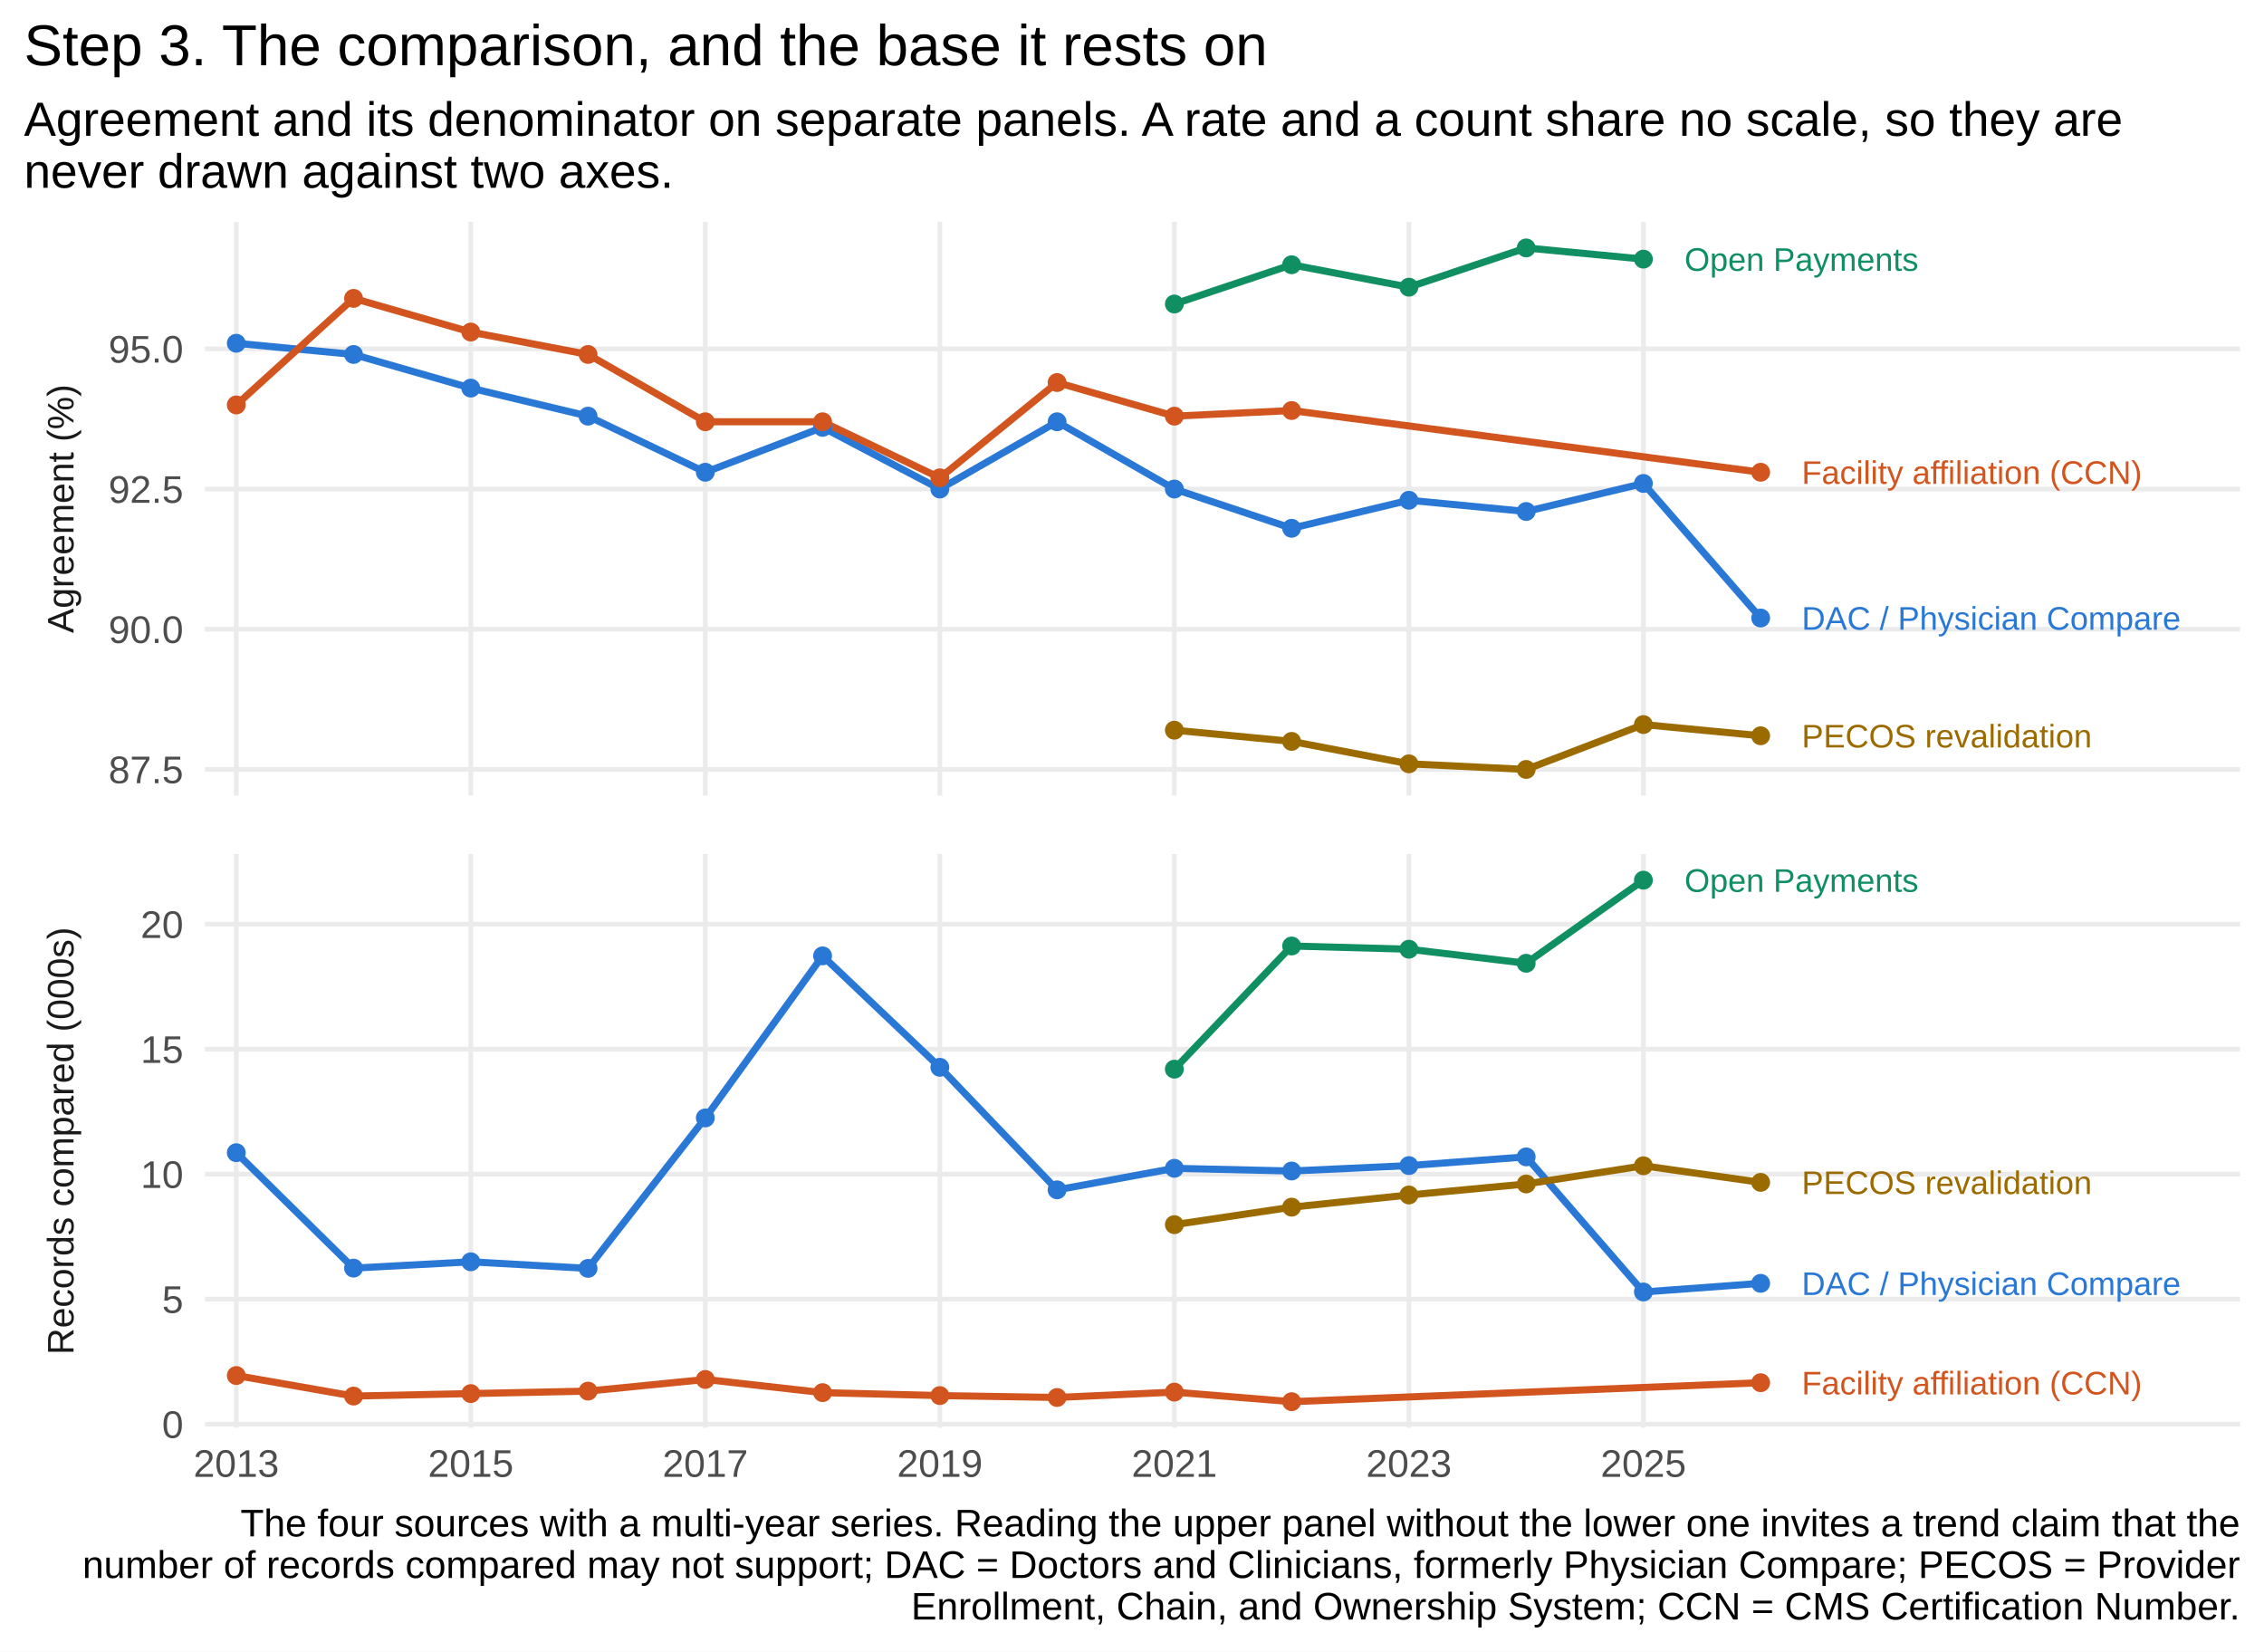
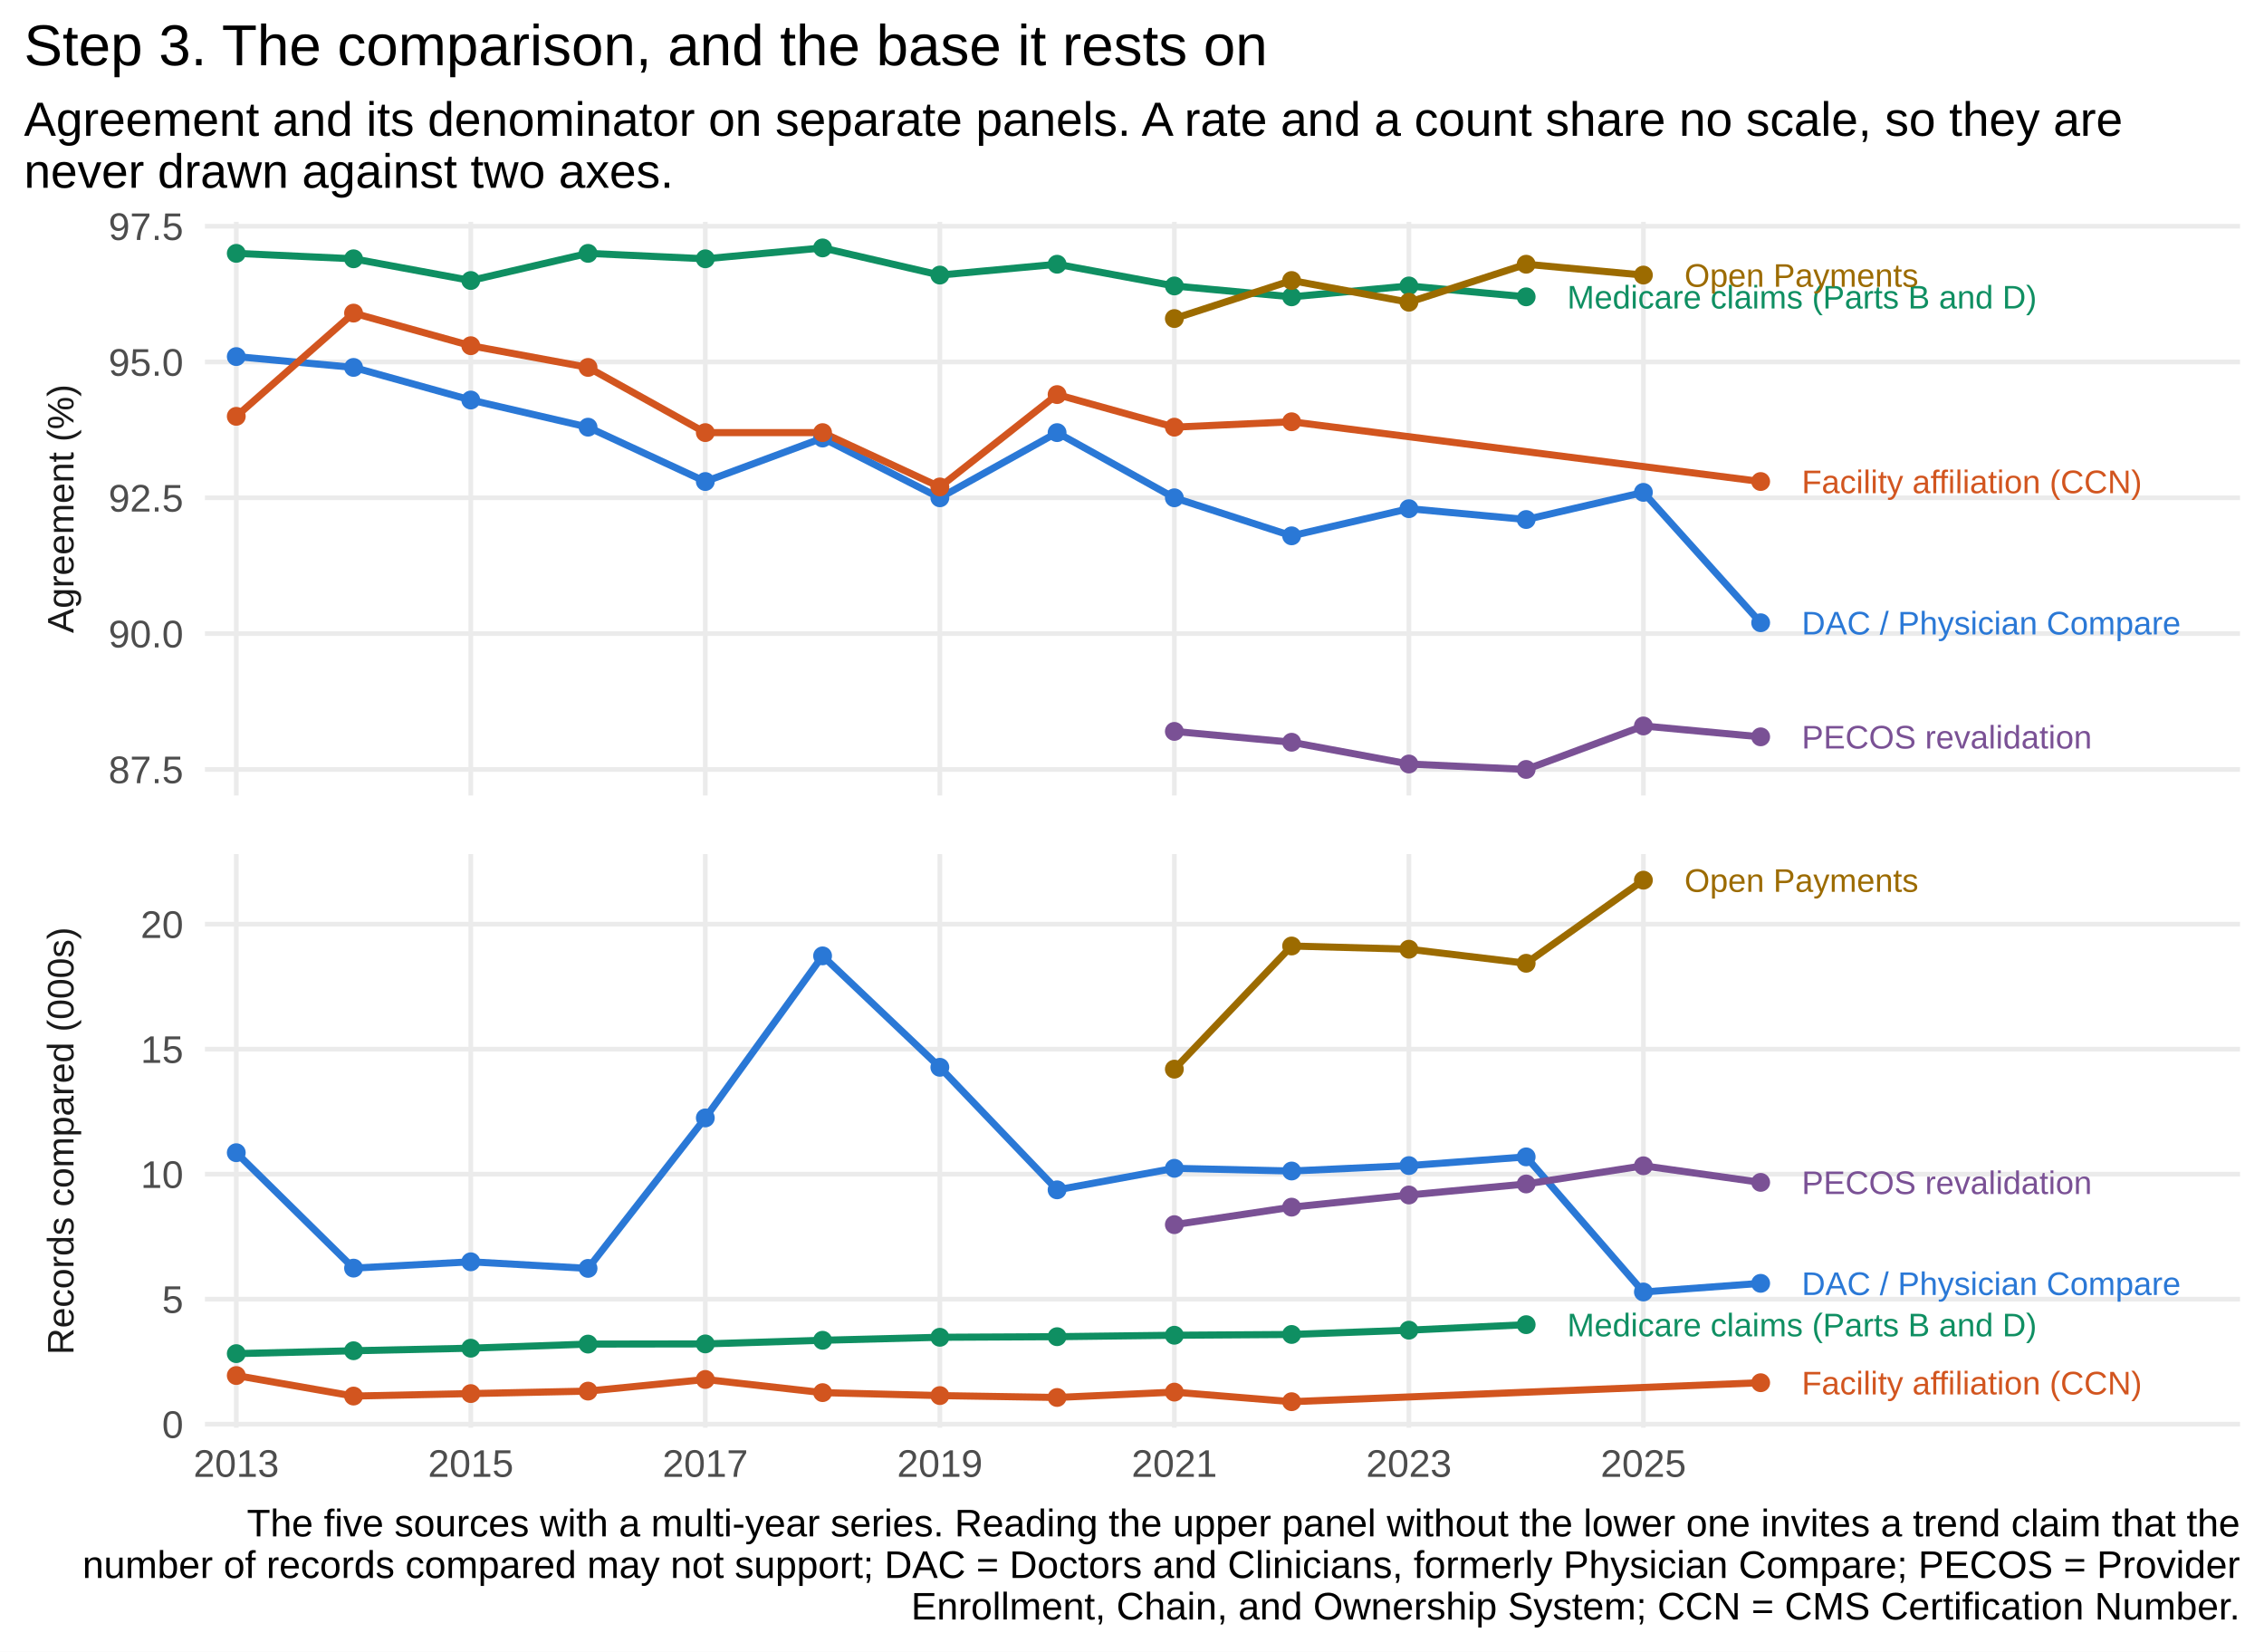
<svg xmlns="http://www.w3.org/2000/svg" width="612.00pt" height="446.40pt" viewBox="0 0 612.00 446.40">
  <g class="svglite">
    <defs>
      <style type="text/css">
    .svglite line, .svglite polyline, .svglite polygon, .svglite path, .svglite rect, .svglite circle {
      fill: none;
      stroke: #000000;
      stroke-linecap: round;
      stroke-linejoin: round;
      stroke-miterlimit: 10.00;
    }
    .svglite text {
      white-space: pre;
    }
    .svglite g.glyphgroup path {
      fill: inherit;
      stroke: none;
    }
  </style>
    </defs>
    <rect width="100%" height="100%" style="stroke: none; fill: #FFFFFF;" />
    <defs>
      <clipPath id="cpMC4wMHw2MTIuMDB8MC4wMHw0NDYuNDA=">
        <rect x="0.00" y="0.00" width="612.00" height="446.40" />
      </clipPath>
    </defs>
    <g clip-path="url(#cpMC4wMHw2MTIuMDB8MC4wMHw0NDYuNDA=)">
      <rect x="-0" y="0.00" width="612.00" height="446.40" style="stroke-width: 1.26; stroke: none; fill: #FFFFFF;" />
    </g>
    <defs>
      <clipPath id="cpNTUuNDB8NjA1LjUyfDU5Ljk2fDIxNS4wMQ==">
        <rect x="55.40" y="59.96" width="550.12" height="155.05" />
      </clipPath>
    </defs>
    <g clip-path="url(#cpNTUuNDB8NjA1LjUyfDU5Ljk2fDIxNS4wMQ==)">
      <polyline points="55.40,207.97 605.52,207.97 " style="stroke-width: 1.26; stroke: #EBEBEB; stroke-linecap: butt;" />
-       <polyline points="55.40,170.07 605.52,170.07 " style="stroke-width: 1.26; stroke: #EBEBEB; stroke-linecap: butt;" />
-       <polyline points="55.40,132.18 605.52,132.18 " style="stroke-width: 1.26; stroke: #EBEBEB; stroke-linecap: butt;" />
-       <polyline points="55.40,94.29 605.52,94.29 " style="stroke-width: 1.26; stroke: #EBEBEB; stroke-linecap: butt;" />
+       <polyline points="55.40,171.26 605.52,171.26 " style="stroke-width: 1.26; stroke: #EBEBEB; stroke-linecap: butt;" />
+       <polyline points="55.40,134.55 605.52,134.55 " style="stroke-width: 1.26; stroke: #EBEBEB; stroke-linecap: butt;" />
+       <polyline points="55.40,97.84 605.52,97.84 " style="stroke-width: 1.26; stroke: #EBEBEB; stroke-linecap: butt;" />
+       <polyline points="55.40,61.14 605.52,61.14 " style="stroke-width: 1.26; stroke: #EBEBEB; stroke-linecap: butt;" />
      <polyline points="63.87,215.01 63.87,59.96 " style="stroke-width: 1.26; stroke: #EBEBEB; stroke-linecap: butt;" />
      <polyline points="127.26,215.01 127.26,59.96 " style="stroke-width: 1.26; stroke: #EBEBEB; stroke-linecap: butt;" />
      <polyline points="190.66,215.01 190.66,59.96 " style="stroke-width: 1.26; stroke: #EBEBEB; stroke-linecap: butt;" />
      <polyline points="254.06,215.01 254.06,59.96 " style="stroke-width: 1.26; stroke: #EBEBEB; stroke-linecap: butt;" />
      <polyline points="317.45,215.01 317.45,59.96 " style="stroke-width: 1.26; stroke: #EBEBEB; stroke-linecap: butt;" />
      <polyline points="380.85,215.01 380.85,59.96 " style="stroke-width: 1.26; stroke: #EBEBEB; stroke-linecap: butt;" />
      <polyline points="444.24,215.01 444.24,59.96 " style="stroke-width: 1.26; stroke: #EBEBEB; stroke-linecap: butt;" />
-       <polyline points="63.87,92.78 95.57,95.81 127.26,104.90 158.96,112.48 190.66,127.64 222.36,115.51 254.06,132.18 285.75,114.00 317.45,132.18 349.15,142.79 380.85,135.21 412.55,138.25 444.24,130.67 475.94,167.04 " style="stroke-width: 1.92; stroke: #2A78D6; stroke-linecap: butt;" />
-       <polyline points="63.87,109.45 95.57,80.65 127.26,89.75 158.96,95.81 190.66,114.00 222.36,114.00 254.06,129.15 285.75,103.39 317.45,112.48 349.15,110.96 475.94,127.64 " style="stroke-width: 1.92; stroke: #D2551F; stroke-linecap: butt;" />
-       <polyline points="317.45,82.17 349.15,71.56 380.85,77.62 412.55,67.01 444.24,70.04 " style="stroke-width: 1.92; stroke: #0F8F62; stroke-linecap: butt;" />
-       <polyline points="317.45,197.36 349.15,200.39 380.85,206.45 412.55,207.97 444.24,195.84 475.94,198.87 " style="stroke-width: 1.92; stroke: #9C6B00; stroke-linecap: butt;" />
-       <circle cx="63.87" cy="92.78" r="2.13" style="stroke-width: 0.84; stroke: #2A78D6; fill: #2A78D6;" />
-       <circle cx="95.57" cy="95.81" r="2.13" style="stroke-width: 0.84; stroke: #2A78D6; fill: #2A78D6;" />
-       <circle cx="127.26" cy="104.90" r="2.13" style="stroke-width: 0.84; stroke: #2A78D6; fill: #2A78D6;" />
-       <circle cx="158.96" cy="112.48" r="2.13" style="stroke-width: 0.84; stroke: #2A78D6; fill: #2A78D6;" />
-       <circle cx="190.66" cy="127.64" r="2.13" style="stroke-width: 0.84; stroke: #2A78D6; fill: #2A78D6;" />
-       <circle cx="222.36" cy="115.51" r="2.13" style="stroke-width: 0.84; stroke: #2A78D6; fill: #2A78D6;" />
-       <circle cx="254.06" cy="132.18" r="2.13" style="stroke-width: 0.84; stroke: #2A78D6; fill: #2A78D6;" />
-       <circle cx="285.75" cy="114.00" r="2.13" style="stroke-width: 0.84; stroke: #2A78D6; fill: #2A78D6;" />
-       <circle cx="317.45" cy="132.18" r="2.13" style="stroke-width: 0.84; stroke: #2A78D6; fill: #2A78D6;" />
-       <circle cx="349.15" cy="142.79" r="2.13" style="stroke-width: 0.84; stroke: #2A78D6; fill: #2A78D6;" />
-       <circle cx="380.85" cy="135.21" r="2.13" style="stroke-width: 0.84; stroke: #2A78D6; fill: #2A78D6;" />
-       <circle cx="412.55" cy="138.25" r="2.13" style="stroke-width: 0.84; stroke: #2A78D6; fill: #2A78D6;" />
-       <circle cx="444.24" cy="130.67" r="2.13" style="stroke-width: 0.84; stroke: #2A78D6; fill: #2A78D6;" />
-       <circle cx="475.94" cy="167.04" r="2.13" style="stroke-width: 0.84; stroke: #2A78D6; fill: #2A78D6;" />
-       <circle cx="63.87" cy="109.45" r="2.13" style="stroke-width: 0.84; stroke: #D2551F; fill: #D2551F;" />
-       <circle cx="95.57" cy="80.65" r="2.13" style="stroke-width: 0.84; stroke: #D2551F; fill: #D2551F;" />
-       <circle cx="127.26" cy="89.75" r="2.13" style="stroke-width: 0.84; stroke: #D2551F; fill: #D2551F;" />
-       <circle cx="158.96" cy="95.81" r="2.13" style="stroke-width: 0.84; stroke: #D2551F; fill: #D2551F;" />
-       <circle cx="190.66" cy="114.00" r="2.13" style="stroke-width: 0.84; stroke: #D2551F; fill: #D2551F;" />
-       <circle cx="222.36" cy="114.00" r="2.13" style="stroke-width: 0.84; stroke: #D2551F; fill: #D2551F;" />
-       <circle cx="254.06" cy="129.15" r="2.13" style="stroke-width: 0.84; stroke: #D2551F; fill: #D2551F;" />
-       <circle cx="285.75" cy="103.39" r="2.13" style="stroke-width: 0.84; stroke: #D2551F; fill: #D2551F;" />
-       <circle cx="317.45" cy="112.48" r="2.13" style="stroke-width: 0.84; stroke: #D2551F; fill: #D2551F;" />
-       <circle cx="349.15" cy="110.96" r="2.13" style="stroke-width: 0.84; stroke: #D2551F; fill: #D2551F;" />
-       <circle cx="475.94" cy="127.64" r="2.13" style="stroke-width: 0.84; stroke: #D2551F; fill: #D2551F;" />
-       <circle cx="317.45" cy="82.17" r="2.13" style="stroke-width: 0.84; stroke: #0F8F62; fill: #0F8F62;" />
-       <circle cx="349.15" cy="71.56" r="2.13" style="stroke-width: 0.84; stroke: #0F8F62; fill: #0F8F62;" />
-       <circle cx="380.85" cy="77.62" r="2.13" style="stroke-width: 0.84; stroke: #0F8F62; fill: #0F8F62;" />
-       <circle cx="412.55" cy="67.01" r="2.13" style="stroke-width: 0.84; stroke: #0F8F62; fill: #0F8F62;" />
-       <circle cx="444.24" cy="70.04" r="2.13" style="stroke-width: 0.84; stroke: #0F8F62; fill: #0F8F62;" />
-       <circle cx="317.45" cy="197.36" r="2.13" style="stroke-width: 0.84; stroke: #9C6B00; fill: #9C6B00;" />
-       <circle cx="349.15" cy="200.39" r="2.13" style="stroke-width: 0.84; stroke: #9C6B00; fill: #9C6B00;" />
-       <circle cx="380.85" cy="206.45" r="2.13" style="stroke-width: 0.84; stroke: #9C6B00; fill: #9C6B00;" />
-       <circle cx="412.55" cy="207.97" r="2.13" style="stroke-width: 0.84; stroke: #9C6B00; fill: #9C6B00;" />
-       <circle cx="444.24" cy="195.84" r="2.13" style="stroke-width: 0.84; stroke: #9C6B00; fill: #9C6B00;" />
-       <circle cx="475.94" cy="198.87" r="2.13" style="stroke-width: 0.84; stroke: #9C6B00; fill: #9C6B00;" />
-       <text x="487.04" y="170.20" style="font-size: 8.82px;fill: #2A78D6; font-family: &quot;Arial&quot;;" textLength="102.39px" lengthAdjust="spacingAndGlyphs">DAC / Physician Compare</text>
-       <text x="487.04" y="130.79" style="font-size: 8.82px;fill: #D2551F; font-family: &quot;Arial&quot;;" textLength="91.92px" lengthAdjust="spacingAndGlyphs">Facility affiliation (CCN)</text>
-       <text x="455.34" y="73.20" style="font-size: 8.82px;fill: #0F8F62; font-family: &quot;Arial&quot;;" textLength="63.23px" lengthAdjust="spacingAndGlyphs">Open Payments</text>
-       <text x="487.04" y="202.03" style="font-size: 8.82px;fill: #9C6B00; font-family: &quot;Arial&quot;;" textLength="78.39px" lengthAdjust="spacingAndGlyphs">PECOS revalidation</text>
+       <polyline points="63.87,96.38 95.57,99.31 127.26,108.12 158.96,115.46 190.66,130.15 222.36,118.40 254.06,134.55 285.75,116.93 317.45,134.55 349.15,144.83 380.85,137.49 412.55,140.42 444.24,133.08 475.94,168.32 " style="stroke-width: 1.92; stroke: #2A78D6; stroke-linecap: butt;" />
+       <polyline points="63.87,112.53 95.57,84.63 127.26,93.44 158.96,99.31 190.66,116.93 222.36,116.93 254.06,131.62 285.75,106.65 317.45,115.46 349.15,114.00 475.94,130.15 " style="stroke-width: 1.92; stroke: #D2551F; stroke-linecap: butt;" />
+       <polyline points="63.87,68.48 95.57,69.95 127.26,75.82 158.96,68.48 190.66,69.95 222.36,67.01 254.06,74.35 285.75,71.42 317.45,77.29 349.15,80.23 380.85,77.29 412.55,80.23 " style="stroke-width: 1.92; stroke: #0F8F62; stroke-linecap: butt;" />
+       <polyline points="317.45,86.10 349.15,75.82 380.85,81.69 412.55,71.42 444.24,74.35 " style="stroke-width: 1.92; stroke: #9C6B00; stroke-linecap: butt;" />
+       <polyline points="317.45,197.69 349.15,200.62 380.85,206.50 412.55,207.97 444.24,196.22 475.94,199.16 " style="stroke-width: 1.92; stroke: #7A5195; stroke-linecap: butt;" />
+       <circle cx="63.87" cy="96.38" r="2.13" style="stroke-width: 0.84; stroke: #2A78D6; fill: #2A78D6;" />
+       <circle cx="95.57" cy="99.31" r="2.13" style="stroke-width: 0.84; stroke: #2A78D6; fill: #2A78D6;" />
+       <circle cx="127.26" cy="108.12" r="2.13" style="stroke-width: 0.84; stroke: #2A78D6; fill: #2A78D6;" />
+       <circle cx="158.96" cy="115.46" r="2.13" style="stroke-width: 0.84; stroke: #2A78D6; fill: #2A78D6;" />
+       <circle cx="190.66" cy="130.15" r="2.13" style="stroke-width: 0.84; stroke: #2A78D6; fill: #2A78D6;" />
+       <circle cx="222.36" cy="118.40" r="2.13" style="stroke-width: 0.84; stroke: #2A78D6; fill: #2A78D6;" />
+       <circle cx="254.06" cy="134.55" r="2.13" style="stroke-width: 0.84; stroke: #2A78D6; fill: #2A78D6;" />
+       <circle cx="285.75" cy="116.93" r="2.13" style="stroke-width: 0.84; stroke: #2A78D6; fill: #2A78D6;" />
+       <circle cx="317.45" cy="134.55" r="2.13" style="stroke-width: 0.84; stroke: #2A78D6; fill: #2A78D6;" />
+       <circle cx="349.15" cy="144.83" r="2.13" style="stroke-width: 0.84; stroke: #2A78D6; fill: #2A78D6;" />
+       <circle cx="380.85" cy="137.49" r="2.13" style="stroke-width: 0.84; stroke: #2A78D6; fill: #2A78D6;" />
+       <circle cx="412.55" cy="140.42" r="2.13" style="stroke-width: 0.84; stroke: #2A78D6; fill: #2A78D6;" />
+       <circle cx="444.24" cy="133.08" r="2.13" style="stroke-width: 0.84; stroke: #2A78D6; fill: #2A78D6;" />
+       <circle cx="475.94" cy="168.32" r="2.13" style="stroke-width: 0.84; stroke: #2A78D6; fill: #2A78D6;" />
+       <circle cx="63.87" cy="112.53" r="2.13" style="stroke-width: 0.84; stroke: #D2551F; fill: #D2551F;" />
+       <circle cx="95.57" cy="84.63" r="2.13" style="stroke-width: 0.84; stroke: #D2551F; fill: #D2551F;" />
+       <circle cx="127.26" cy="93.44" r="2.13" style="stroke-width: 0.84; stroke: #D2551F; fill: #D2551F;" />
+       <circle cx="158.96" cy="99.31" r="2.13" style="stroke-width: 0.84; stroke: #D2551F; fill: #D2551F;" />
+       <circle cx="190.66" cy="116.93" r="2.13" style="stroke-width: 0.84; stroke: #D2551F; fill: #D2551F;" />
+       <circle cx="222.36" cy="116.93" r="2.13" style="stroke-width: 0.84; stroke: #D2551F; fill: #D2551F;" />
+       <circle cx="254.06" cy="131.62" r="2.13" style="stroke-width: 0.84; stroke: #D2551F; fill: #D2551F;" />
+       <circle cx="285.75" cy="106.65" r="2.13" style="stroke-width: 0.84; stroke: #D2551F; fill: #D2551F;" />
+       <circle cx="317.45" cy="115.46" r="2.13" style="stroke-width: 0.84; stroke: #D2551F; fill: #D2551F;" />
+       <circle cx="349.15" cy="114.00" r="2.13" style="stroke-width: 0.84; stroke: #D2551F; fill: #D2551F;" />
+       <circle cx="475.94" cy="130.15" r="2.13" style="stroke-width: 0.84; stroke: #D2551F; fill: #D2551F;" />
+       <circle cx="63.87" cy="68.48" r="2.13" style="stroke-width: 0.84; stroke: #0F8F62; fill: #0F8F62;" />
+       <circle cx="95.57" cy="69.95" r="2.13" style="stroke-width: 0.84; stroke: #0F8F62; fill: #0F8F62;" />
+       <circle cx="127.26" cy="75.82" r="2.13" style="stroke-width: 0.84; stroke: #0F8F62; fill: #0F8F62;" />
+       <circle cx="158.96" cy="68.48" r="2.13" style="stroke-width: 0.84; stroke: #0F8F62; fill: #0F8F62;" />
+       <circle cx="190.66" cy="69.95" r="2.13" style="stroke-width: 0.84; stroke: #0F8F62; fill: #0F8F62;" />
+       <circle cx="222.36" cy="67.01" r="2.13" style="stroke-width: 0.84; stroke: #0F8F62; fill: #0F8F62;" />
+       <circle cx="254.06" cy="74.35" r="2.13" style="stroke-width: 0.84; stroke: #0F8F62; fill: #0F8F62;" />
+       <circle cx="285.75" cy="71.42" r="2.13" style="stroke-width: 0.84; stroke: #0F8F62; fill: #0F8F62;" />
+       <circle cx="317.45" cy="77.29" r="2.13" style="stroke-width: 0.84; stroke: #0F8F62; fill: #0F8F62;" />
+       <circle cx="349.15" cy="80.23" r="2.13" style="stroke-width: 0.84; stroke: #0F8F62; fill: #0F8F62;" />
+       <circle cx="380.85" cy="77.29" r="2.13" style="stroke-width: 0.84; stroke: #0F8F62; fill: #0F8F62;" />
+       <circle cx="412.55" cy="80.23" r="2.13" style="stroke-width: 0.84; stroke: #0F8F62; fill: #0F8F62;" />
+       <circle cx="317.45" cy="86.10" r="2.13" style="stroke-width: 0.84; stroke: #9C6B00; fill: #9C6B00;" />
+       <circle cx="349.15" cy="75.82" r="2.13" style="stroke-width: 0.84; stroke: #9C6B00; fill: #9C6B00;" />
+       <circle cx="380.85" cy="81.69" r="2.13" style="stroke-width: 0.84; stroke: #9C6B00; fill: #9C6B00;" />
+       <circle cx="412.55" cy="71.42" r="2.13" style="stroke-width: 0.84; stroke: #9C6B00; fill: #9C6B00;" />
+       <circle cx="444.24" cy="74.35" r="2.13" style="stroke-width: 0.84; stroke: #9C6B00; fill: #9C6B00;" />
+       <circle cx="317.45" cy="197.69" r="2.13" style="stroke-width: 0.84; stroke: #7A5195; fill: #7A5195;" />
+       <circle cx="349.15" cy="200.62" r="2.13" style="stroke-width: 0.84; stroke: #7A5195; fill: #7A5195;" />
+       <circle cx="380.85" cy="206.50" r="2.13" style="stroke-width: 0.84; stroke: #7A5195; fill: #7A5195;" />
+       <circle cx="412.55" cy="207.97" r="2.13" style="stroke-width: 0.84; stroke: #7A5195; fill: #7A5195;" />
+       <circle cx="444.24" cy="196.22" r="2.13" style="stroke-width: 0.84; stroke: #7A5195; fill: #7A5195;" />
+       <circle cx="475.94" cy="199.16" r="2.13" style="stroke-width: 0.84; stroke: #7A5195; fill: #7A5195;" />
+       <text x="487.04" y="171.48" style="font-size: 8.82px;fill: #2A78D6; font-family: &quot;Arial&quot;;" textLength="102.39px" lengthAdjust="spacingAndGlyphs">DAC / Physician Compare</text>
+       <text x="487.04" y="133.30" style="font-size: 8.82px;fill: #D2551F; font-family: &quot;Arial&quot;;" textLength="91.92px" lengthAdjust="spacingAndGlyphs">Facility affiliation (CCN)</text>
+       <text x="423.64" y="83.38" style="font-size: 8.82px;fill: #0F8F62; font-family: &quot;Arial&quot;;" textLength="126.91px" lengthAdjust="spacingAndGlyphs">Medicare claims (Parts B and D)</text>
+       <text x="455.34" y="77.51" style="font-size: 8.82px;fill: #9C6B00; font-family: &quot;Arial&quot;;" textLength="63.23px" lengthAdjust="spacingAndGlyphs">Open Payments</text>
+       <text x="487.04" y="202.31" style="font-size: 8.82px;fill: #7A5195; font-family: &quot;Arial&quot;;" textLength="78.39px" lengthAdjust="spacingAndGlyphs">PECOS revalidation</text>
    </g>
    <g clip-path="url(#cpMC4wMHw2MTIuMDB8MC4wMHw0NDYuNDA=)">
</g>
    <defs>
      <clipPath id="cpNTUuNDB8NjA1LjUyfDIzMC44NXwzODUuOTA=">
        <rect x="55.40" y="230.85" width="550.12" height="155.05" />
      </clipPath>
    </defs>
    <g clip-path="url(#cpNTUuNDB8NjA1LjUyfDIzMC44NXwzODUuOTA=)">
      <polyline points="55.40,384.93 605.52,384.93 " style="stroke-width: 1.26; stroke: #EBEBEB; stroke-linecap: butt;" />
      <polyline points="55.40,351.14 605.52,351.14 " style="stroke-width: 1.26; stroke: #EBEBEB; stroke-linecap: butt;" />
      <polyline points="55.40,317.36 605.52,317.36 " style="stroke-width: 1.26; stroke: #EBEBEB; stroke-linecap: butt;" />
      <polyline points="55.40,283.57 605.52,283.57 " style="stroke-width: 1.26; stroke: #EBEBEB; stroke-linecap: butt;" />
      <polyline points="55.40,249.79 605.52,249.79 " style="stroke-width: 1.26; stroke: #EBEBEB; stroke-linecap: butt;" />
      <polyline points="63.87,385.90 63.87,230.85 " style="stroke-width: 1.26; stroke: #EBEBEB; stroke-linecap: butt;" />
      <polyline points="127.26,385.90 127.26,230.85 " style="stroke-width: 1.26; stroke: #EBEBEB; stroke-linecap: butt;" />
      <polyline points="190.66,385.90 190.66,230.85 " style="stroke-width: 1.26; stroke: #EBEBEB; stroke-linecap: butt;" />
      <polyline points="254.06,385.90 254.06,230.85 " style="stroke-width: 1.26; stroke: #EBEBEB; stroke-linecap: butt;" />
      <polyline points="317.45,385.90 317.45,230.85 " style="stroke-width: 1.26; stroke: #EBEBEB; stroke-linecap: butt;" />
      <polyline points="380.85,385.90 380.85,230.85 " style="stroke-width: 1.26; stroke: #EBEBEB; stroke-linecap: butt;" />
      <polyline points="444.24,385.90 444.24,230.85 " style="stroke-width: 1.26; stroke: #EBEBEB; stroke-linecap: butt;" />
      <polyline points="63.87,311.56 95.57,342.76 127.26,341.05 158.96,342.83 190.66,302.16 222.36,258.36 254.06,288.48 285.75,321.60 317.45,315.78 349.15,316.51 380.85,315.05 412.55,312.69 444.24,349.21 475.94,346.87 " style="stroke-width: 1.92; stroke: #2A78D6; stroke-linecap: butt;" />
      <polyline points="63.87,371.79 95.57,377.34 127.26,376.67 158.96,376.00 190.66,372.85 222.36,376.41 254.06,377.21 285.75,377.72 317.45,376.27 349.15,378.86 475.94,373.73 " style="stroke-width: 1.92; stroke: #D2551F; stroke-linecap: butt;" />
-       <polyline points="317.45,288.98 349.15,255.69 380.85,256.56 412.55,260.36 444.24,237.90 " style="stroke-width: 1.92; stroke: #0F8F62; stroke-linecap: butt;" />
-       <polyline points="317.45,331.01 349.15,326.28 380.85,322.99 412.55,320.01 444.24,315.10 475.94,319.58 " style="stroke-width: 1.92; stroke: #9C6B00; stroke-linecap: butt;" />
+       <polyline points="63.87,365.87 95.57,365.09 127.26,364.40 158.96,363.29 190.66,363.24 222.36,362.26 254.06,361.45 285.75,361.29 317.45,360.90 349.15,360.69 380.85,359.53 412.55,358.04 " style="stroke-width: 1.92; stroke: #0F8F62; stroke-linecap: butt;" />
+       <polyline points="317.45,288.98 349.15,255.69 380.85,256.56 412.55,260.36 444.24,237.90 " style="stroke-width: 1.92; stroke: #9C6B00; stroke-linecap: butt;" />
+       <polyline points="317.45,331.01 349.15,326.28 380.85,322.99 412.55,320.01 444.24,315.10 475.94,319.58 " style="stroke-width: 1.92; stroke: #7A5195; stroke-linecap: butt;" />
      <circle cx="63.87" cy="311.56" r="2.13" style="stroke-width: 0.84; stroke: #2A78D6; fill: #2A78D6;" />
      <circle cx="95.57" cy="342.76" r="2.13" style="stroke-width: 0.84; stroke: #2A78D6; fill: #2A78D6;" />
      <circle cx="127.26" cy="341.05" r="2.13" style="stroke-width: 0.84; stroke: #2A78D6; fill: #2A78D6;" />
      <circle cx="158.96" cy="342.83" r="2.13" style="stroke-width: 0.84; stroke: #2A78D6; fill: #2A78D6;" />
      <circle cx="190.66" cy="302.16" r="2.13" style="stroke-width: 0.84; stroke: #2A78D6; fill: #2A78D6;" />
      <circle cx="222.36" cy="258.36" r="2.13" style="stroke-width: 0.84; stroke: #2A78D6; fill: #2A78D6;" />
      <circle cx="254.06" cy="288.48" r="2.13" style="stroke-width: 0.84; stroke: #2A78D6; fill: #2A78D6;" />
      <circle cx="285.75" cy="321.60" r="2.13" style="stroke-width: 0.84; stroke: #2A78D6; fill: #2A78D6;" />
      <circle cx="317.45" cy="315.78" r="2.13" style="stroke-width: 0.84; stroke: #2A78D6; fill: #2A78D6;" />
      <circle cx="349.15" cy="316.51" r="2.13" style="stroke-width: 0.84; stroke: #2A78D6; fill: #2A78D6;" />
      <circle cx="380.85" cy="315.05" r="2.13" style="stroke-width: 0.84; stroke: #2A78D6; fill: #2A78D6;" />
      <circle cx="412.55" cy="312.69" r="2.13" style="stroke-width: 0.84; stroke: #2A78D6; fill: #2A78D6;" />
      <circle cx="444.24" cy="349.21" r="2.13" style="stroke-width: 0.84; stroke: #2A78D6; fill: #2A78D6;" />
      <circle cx="475.94" cy="346.87" r="2.13" style="stroke-width: 0.84; stroke: #2A78D6; fill: #2A78D6;" />
      <circle cx="63.87" cy="371.79" r="2.13" style="stroke-width: 0.84; stroke: #D2551F; fill: #D2551F;" />
      <circle cx="95.57" cy="377.34" r="2.13" style="stroke-width: 0.84; stroke: #D2551F; fill: #D2551F;" />
      <circle cx="127.26" cy="376.67" r="2.13" style="stroke-width: 0.84; stroke: #D2551F; fill: #D2551F;" />
      <circle cx="158.96" cy="376.00" r="2.13" style="stroke-width: 0.84; stroke: #D2551F; fill: #D2551F;" />
      <circle cx="190.66" cy="372.85" r="2.13" style="stroke-width: 0.84; stroke: #D2551F; fill: #D2551F;" />
      <circle cx="222.36" cy="376.41" r="2.13" style="stroke-width: 0.84; stroke: #D2551F; fill: #D2551F;" />
      <circle cx="254.06" cy="377.21" r="2.13" style="stroke-width: 0.84; stroke: #D2551F; fill: #D2551F;" />
      <circle cx="285.75" cy="377.72" r="2.13" style="stroke-width: 0.84; stroke: #D2551F; fill: #D2551F;" />
      <circle cx="317.45" cy="376.27" r="2.13" style="stroke-width: 0.84; stroke: #D2551F; fill: #D2551F;" />
      <circle cx="349.15" cy="378.86" r="2.13" style="stroke-width: 0.84; stroke: #D2551F; fill: #D2551F;" />
      <circle cx="475.94" cy="373.73" r="2.13" style="stroke-width: 0.84; stroke: #D2551F; fill: #D2551F;" />
-       <circle cx="317.45" cy="288.98" r="2.13" style="stroke-width: 0.84; stroke: #0F8F62; fill: #0F8F62;" />
-       <circle cx="349.15" cy="255.69" r="2.13" style="stroke-width: 0.84; stroke: #0F8F62; fill: #0F8F62;" />
-       <circle cx="380.85" cy="256.56" r="2.13" style="stroke-width: 0.84; stroke: #0F8F62; fill: #0F8F62;" />
-       <circle cx="412.55" cy="260.36" r="2.13" style="stroke-width: 0.84; stroke: #0F8F62; fill: #0F8F62;" />
-       <circle cx="444.24" cy="237.90" r="2.13" style="stroke-width: 0.84; stroke: #0F8F62; fill: #0F8F62;" />
-       <circle cx="317.45" cy="331.01" r="2.13" style="stroke-width: 0.84; stroke: #9C6B00; fill: #9C6B00;" />
-       <circle cx="349.15" cy="326.28" r="2.13" style="stroke-width: 0.84; stroke: #9C6B00; fill: #9C6B00;" />
-       <circle cx="380.85" cy="322.99" r="2.13" style="stroke-width: 0.84; stroke: #9C6B00; fill: #9C6B00;" />
-       <circle cx="412.55" cy="320.01" r="2.13" style="stroke-width: 0.84; stroke: #9C6B00; fill: #9C6B00;" />
-       <circle cx="444.24" cy="315.10" r="2.13" style="stroke-width: 0.84; stroke: #9C6B00; fill: #9C6B00;" />
-       <circle cx="475.94" cy="319.58" r="2.13" style="stroke-width: 0.84; stroke: #9C6B00; fill: #9C6B00;" />
+       <circle cx="63.87" cy="365.87" r="2.13" style="stroke-width: 0.84; stroke: #0F8F62; fill: #0F8F62;" />
+       <circle cx="95.57" cy="365.09" r="2.13" style="stroke-width: 0.84; stroke: #0F8F62; fill: #0F8F62;" />
+       <circle cx="127.26" cy="364.40" r="2.13" style="stroke-width: 0.84; stroke: #0F8F62; fill: #0F8F62;" />
+       <circle cx="158.96" cy="363.29" r="2.13" style="stroke-width: 0.84; stroke: #0F8F62; fill: #0F8F62;" />
+       <circle cx="190.66" cy="363.24" r="2.13" style="stroke-width: 0.84; stroke: #0F8F62; fill: #0F8F62;" />
+       <circle cx="222.36" cy="362.26" r="2.13" style="stroke-width: 0.84; stroke: #0F8F62; fill: #0F8F62;" />
+       <circle cx="254.06" cy="361.45" r="2.13" style="stroke-width: 0.84; stroke: #0F8F62; fill: #0F8F62;" />
+       <circle cx="285.75" cy="361.29" r="2.13" style="stroke-width: 0.84; stroke: #0F8F62; fill: #0F8F62;" />
+       <circle cx="317.45" cy="360.90" r="2.13" style="stroke-width: 0.84; stroke: #0F8F62; fill: #0F8F62;" />
+       <circle cx="349.15" cy="360.69" r="2.13" style="stroke-width: 0.84; stroke: #0F8F62; fill: #0F8F62;" />
+       <circle cx="380.85" cy="359.53" r="2.13" style="stroke-width: 0.84; stroke: #0F8F62; fill: #0F8F62;" />
+       <circle cx="412.55" cy="358.04" r="2.13" style="stroke-width: 0.84; stroke: #0F8F62; fill: #0F8F62;" />
+       <circle cx="317.45" cy="288.98" r="2.13" style="stroke-width: 0.84; stroke: #9C6B00; fill: #9C6B00;" />
+       <circle cx="349.15" cy="255.69" r="2.13" style="stroke-width: 0.84; stroke: #9C6B00; fill: #9C6B00;" />
+       <circle cx="380.85" cy="256.56" r="2.13" style="stroke-width: 0.84; stroke: #9C6B00; fill: #9C6B00;" />
+       <circle cx="412.55" cy="260.36" r="2.13" style="stroke-width: 0.84; stroke: #9C6B00; fill: #9C6B00;" />
+       <circle cx="444.24" cy="237.90" r="2.13" style="stroke-width: 0.84; stroke: #9C6B00; fill: #9C6B00;" />
+       <circle cx="317.45" cy="331.01" r="2.13" style="stroke-width: 0.84; stroke: #7A5195; fill: #7A5195;" />
+       <circle cx="349.15" cy="326.28" r="2.13" style="stroke-width: 0.84; stroke: #7A5195; fill: #7A5195;" />
+       <circle cx="380.85" cy="322.99" r="2.13" style="stroke-width: 0.84; stroke: #7A5195; fill: #7A5195;" />
+       <circle cx="412.55" cy="320.01" r="2.13" style="stroke-width: 0.84; stroke: #7A5195; fill: #7A5195;" />
+       <circle cx="444.24" cy="315.10" r="2.13" style="stroke-width: 0.84; stroke: #7A5195; fill: #7A5195;" />
+       <circle cx="475.94" cy="319.58" r="2.13" style="stroke-width: 0.84; stroke: #7A5195; fill: #7A5195;" />
      <text x="487.04" y="350.02" style="font-size: 8.82px;fill: #2A78D6; font-family: &quot;Arial&quot;;" textLength="102.39px" lengthAdjust="spacingAndGlyphs">DAC / Physician Compare</text>
      <text x="487.04" y="376.89" style="font-size: 8.82px;fill: #D2551F; font-family: &quot;Arial&quot;;" textLength="91.92px" lengthAdjust="spacingAndGlyphs">Facility affiliation (CCN)</text>
-       <text x="455.34" y="241.05" style="font-size: 8.82px;fill: #0F8F62; font-family: &quot;Arial&quot;;" textLength="63.23px" lengthAdjust="spacingAndGlyphs">Open Payments</text>
-       <text x="487.04" y="322.73" style="font-size: 8.82px;fill: #9C6B00; font-family: &quot;Arial&quot;;" textLength="78.39px" lengthAdjust="spacingAndGlyphs">PECOS revalidation</text>
+       <text x="423.64" y="361.19" style="font-size: 8.82px;fill: #0F8F62; font-family: &quot;Arial&quot;;" textLength="126.91px" lengthAdjust="spacingAndGlyphs">Medicare claims (Parts B and D)</text>
+       <text x="455.34" y="241.05" style="font-size: 8.82px;fill: #9C6B00; font-family: &quot;Arial&quot;;" textLength="63.23px" lengthAdjust="spacingAndGlyphs">Open Payments</text>
+       <text x="487.04" y="322.73" style="font-size: 8.82px;fill: #7A5195; font-family: &quot;Arial&quot;;" textLength="78.39px" lengthAdjust="spacingAndGlyphs">PECOS revalidation</text>
    </g>
    <g clip-path="url(#cpMC4wMHw2MTIuMDB8MC4wMHw0NDYuNDA=)">
</g>
    <defs>
      <clipPath id="cpNi40OHwyNi4xMHw1OS45NnwyMTUuMDE=">
        <rect x="6.48" y="59.96" width="19.63" height="155.05" />
      </clipPath>
    </defs>
    <g clip-path="url(#cpNi40OHwyNi4xMHw1OS45NnwyMTUuMDE=)">
      <text transform="translate(19.87,137.49) rotate(-90)" text-anchor="middle" style="font-size: 10.00px;fill: #1A1A1A; font-family: &quot;Arial&quot;;" textLength="67.25px" lengthAdjust="spacingAndGlyphs">Agreement (%)</text>
    </g>
    <g clip-path="url(#cpMC4wMHw2MTIuMDB8MC4wMHw0NDYuNDA=)">
</g>
    <defs>
      <clipPath id="cpNi40OHwyNi4xMHwyMzAuODV8Mzg1Ljkw">
        <rect x="6.48" y="230.85" width="19.63" height="155.05" />
      </clipPath>
    </defs>
    <g clip-path="url(#cpNi40OHwyNi4xMHwyMzAuODV8Mzg1Ljkw)">
      <text transform="translate(19.87,308.38) rotate(-90)" text-anchor="middle" style="font-size: 10.00px;fill: #1A1A1A; font-family: &quot;Arial&quot;;" textLength="115.61px" lengthAdjust="spacingAndGlyphs">Records compared (000s)</text>
    </g>
    <g clip-path="url(#cpMC4wMHw2MTIuMDB8MC4wMHw0NDYuNDA=)">
      <text x="63.87" y="399.17" text-anchor="middle" style="font-size: 10.40px;fill: #4D4D4D; font-family: &quot;Arial&quot;;" textLength="23.12px" lengthAdjust="spacingAndGlyphs">2013</text>
      <text x="127.26" y="399.17" text-anchor="middle" style="font-size: 10.40px;fill: #4D4D4D; font-family: &quot;Arial&quot;;" textLength="23.12px" lengthAdjust="spacingAndGlyphs">2015</text>
      <text x="190.66" y="399.17" text-anchor="middle" style="font-size: 10.40px;fill: #4D4D4D; font-family: &quot;Arial&quot;;" textLength="23.12px" lengthAdjust="spacingAndGlyphs">2017</text>
      <text x="254.06" y="399.17" text-anchor="middle" style="font-size: 10.40px;fill: #4D4D4D; font-family: &quot;Arial&quot;;" textLength="23.12px" lengthAdjust="spacingAndGlyphs">2019</text>
      <text x="317.45" y="399.17" text-anchor="middle" style="font-size: 10.40px;fill: #4D4D4D; font-family: &quot;Arial&quot;;" textLength="23.12px" lengthAdjust="spacingAndGlyphs">2021</text>
      <text x="380.85" y="399.17" text-anchor="middle" style="font-size: 10.40px;fill: #4D4D4D; font-family: &quot;Arial&quot;;" textLength="23.12px" lengthAdjust="spacingAndGlyphs">2023</text>
      <text x="444.24" y="399.17" text-anchor="middle" style="font-size: 10.40px;fill: #4D4D4D; font-family: &quot;Arial&quot;;" textLength="23.12px" lengthAdjust="spacingAndGlyphs">2025</text>
      <text x="49.58" y="211.68" text-anchor="end" style="font-size: 10.40px;fill: #4D4D4D; font-family: &quot;Arial&quot;;" textLength="20.23px" lengthAdjust="spacingAndGlyphs">87.5</text>
-       <text x="49.58" y="173.79" text-anchor="end" style="font-size: 10.40px;fill: #4D4D4D; font-family: &quot;Arial&quot;;" textLength="20.23px" lengthAdjust="spacingAndGlyphs">90.0</text>
-       <text x="49.58" y="135.90" text-anchor="end" style="font-size: 10.40px;fill: #4D4D4D; font-family: &quot;Arial&quot;;" textLength="20.23px" lengthAdjust="spacingAndGlyphs">92.5</text>
-       <text x="49.58" y="98.01" text-anchor="end" style="font-size: 10.40px;fill: #4D4D4D; font-family: &quot;Arial&quot;;" textLength="20.23px" lengthAdjust="spacingAndGlyphs">95.0</text>
+       <text x="49.58" y="174.98" text-anchor="end" style="font-size: 10.40px;fill: #4D4D4D; font-family: &quot;Arial&quot;;" textLength="20.23px" lengthAdjust="spacingAndGlyphs">90.0</text>
+       <text x="49.58" y="138.27" text-anchor="end" style="font-size: 10.40px;fill: #4D4D4D; font-family: &quot;Arial&quot;;" textLength="20.23px" lengthAdjust="spacingAndGlyphs">92.5</text>
+       <text x="49.58" y="101.56" text-anchor="end" style="font-size: 10.40px;fill: #4D4D4D; font-family: &quot;Arial&quot;;" textLength="20.23px" lengthAdjust="spacingAndGlyphs">95.0</text>
+       <text x="49.58" y="64.86" text-anchor="end" style="font-size: 10.40px;fill: #4D4D4D; font-family: &quot;Arial&quot;;" textLength="20.23px" lengthAdjust="spacingAndGlyphs">97.5</text>
      <text x="49.58" y="388.65" text-anchor="end" style="font-size: 10.40px;fill: #4D4D4D; font-family: &quot;Arial&quot;;" textLength="5.78px" lengthAdjust="spacingAndGlyphs">0</text>
      <text x="49.58" y="354.86" text-anchor="end" style="font-size: 10.40px;fill: #4D4D4D; font-family: &quot;Arial&quot;;" textLength="5.78px" lengthAdjust="spacingAndGlyphs">5</text>
      <text x="49.58" y="321.08" text-anchor="end" style="font-size: 10.40px;fill: #4D4D4D; font-family: &quot;Arial&quot;;" textLength="11.56px" lengthAdjust="spacingAndGlyphs">10</text>
      <text x="49.58" y="287.29" text-anchor="end" style="font-size: 10.40px;fill: #4D4D4D; font-family: &quot;Arial&quot;;" textLength="11.56px" lengthAdjust="spacingAndGlyphs">15</text>
      <text x="49.58" y="253.51" text-anchor="end" style="font-size: 10.40px;fill: #4D4D4D; font-family: &quot;Arial&quot;;" textLength="11.56px" lengthAdjust="spacingAndGlyphs">20</text>
      <text x="6.48" y="36.71" style="font-size: 13.00px; font-family: &quot;Arial&quot;;" textLength="567.45px" lengthAdjust="spacingAndGlyphs">Agreement and its denominator on separate panels. A rate and a count share no scale, so they are</text>
      <text x="6.48" y="50.75" style="font-size: 13.00px; font-family: &quot;Arial&quot;;" textLength="175.64px" lengthAdjust="spacingAndGlyphs">never drawn against two axes.</text>
      <text x="6.48" y="17.64" style="font-size: 15.60px; font-family: &quot;Arial&quot;;" textLength="335.97px" lengthAdjust="spacingAndGlyphs">Step 3. The comparison, and the base it rests on</text>
-       <text x="605.52" y="415.27" text-anchor="end" style="font-size: 10.40px; font-family: &quot;Arial&quot;;" textLength="540.31px" lengthAdjust="spacingAndGlyphs">The four sources with a multi-year series. Reading the upper panel without the lower one invites a trend claim that the</text>
+       <text x="605.52" y="415.27" text-anchor="end" style="font-size: 10.40px; font-family: &quot;Arial&quot;;" textLength="538.59px" lengthAdjust="spacingAndGlyphs">The five sources with a multi-year series. Reading the upper panel without the lower one invites a trend claim that the</text>
      <text x="605.52" y="426.50" text-anchor="end" style="font-size: 10.40px; font-family: &quot;Arial&quot;;" textLength="582.95px" lengthAdjust="spacingAndGlyphs">number of records compared may not support; DAC = Doctors and Clinicians, formerly Physician Compare; PECOS = Provider</text>
      <text x="605.52" y="437.74" text-anchor="end" style="font-size: 10.40px; font-family: &quot;Arial&quot;;" textLength="359.03px" lengthAdjust="spacingAndGlyphs">Enrollment, Chain, and Ownership System; CCN = CMS Certification Number.</text>
    </g>
  </g>
</svg>
